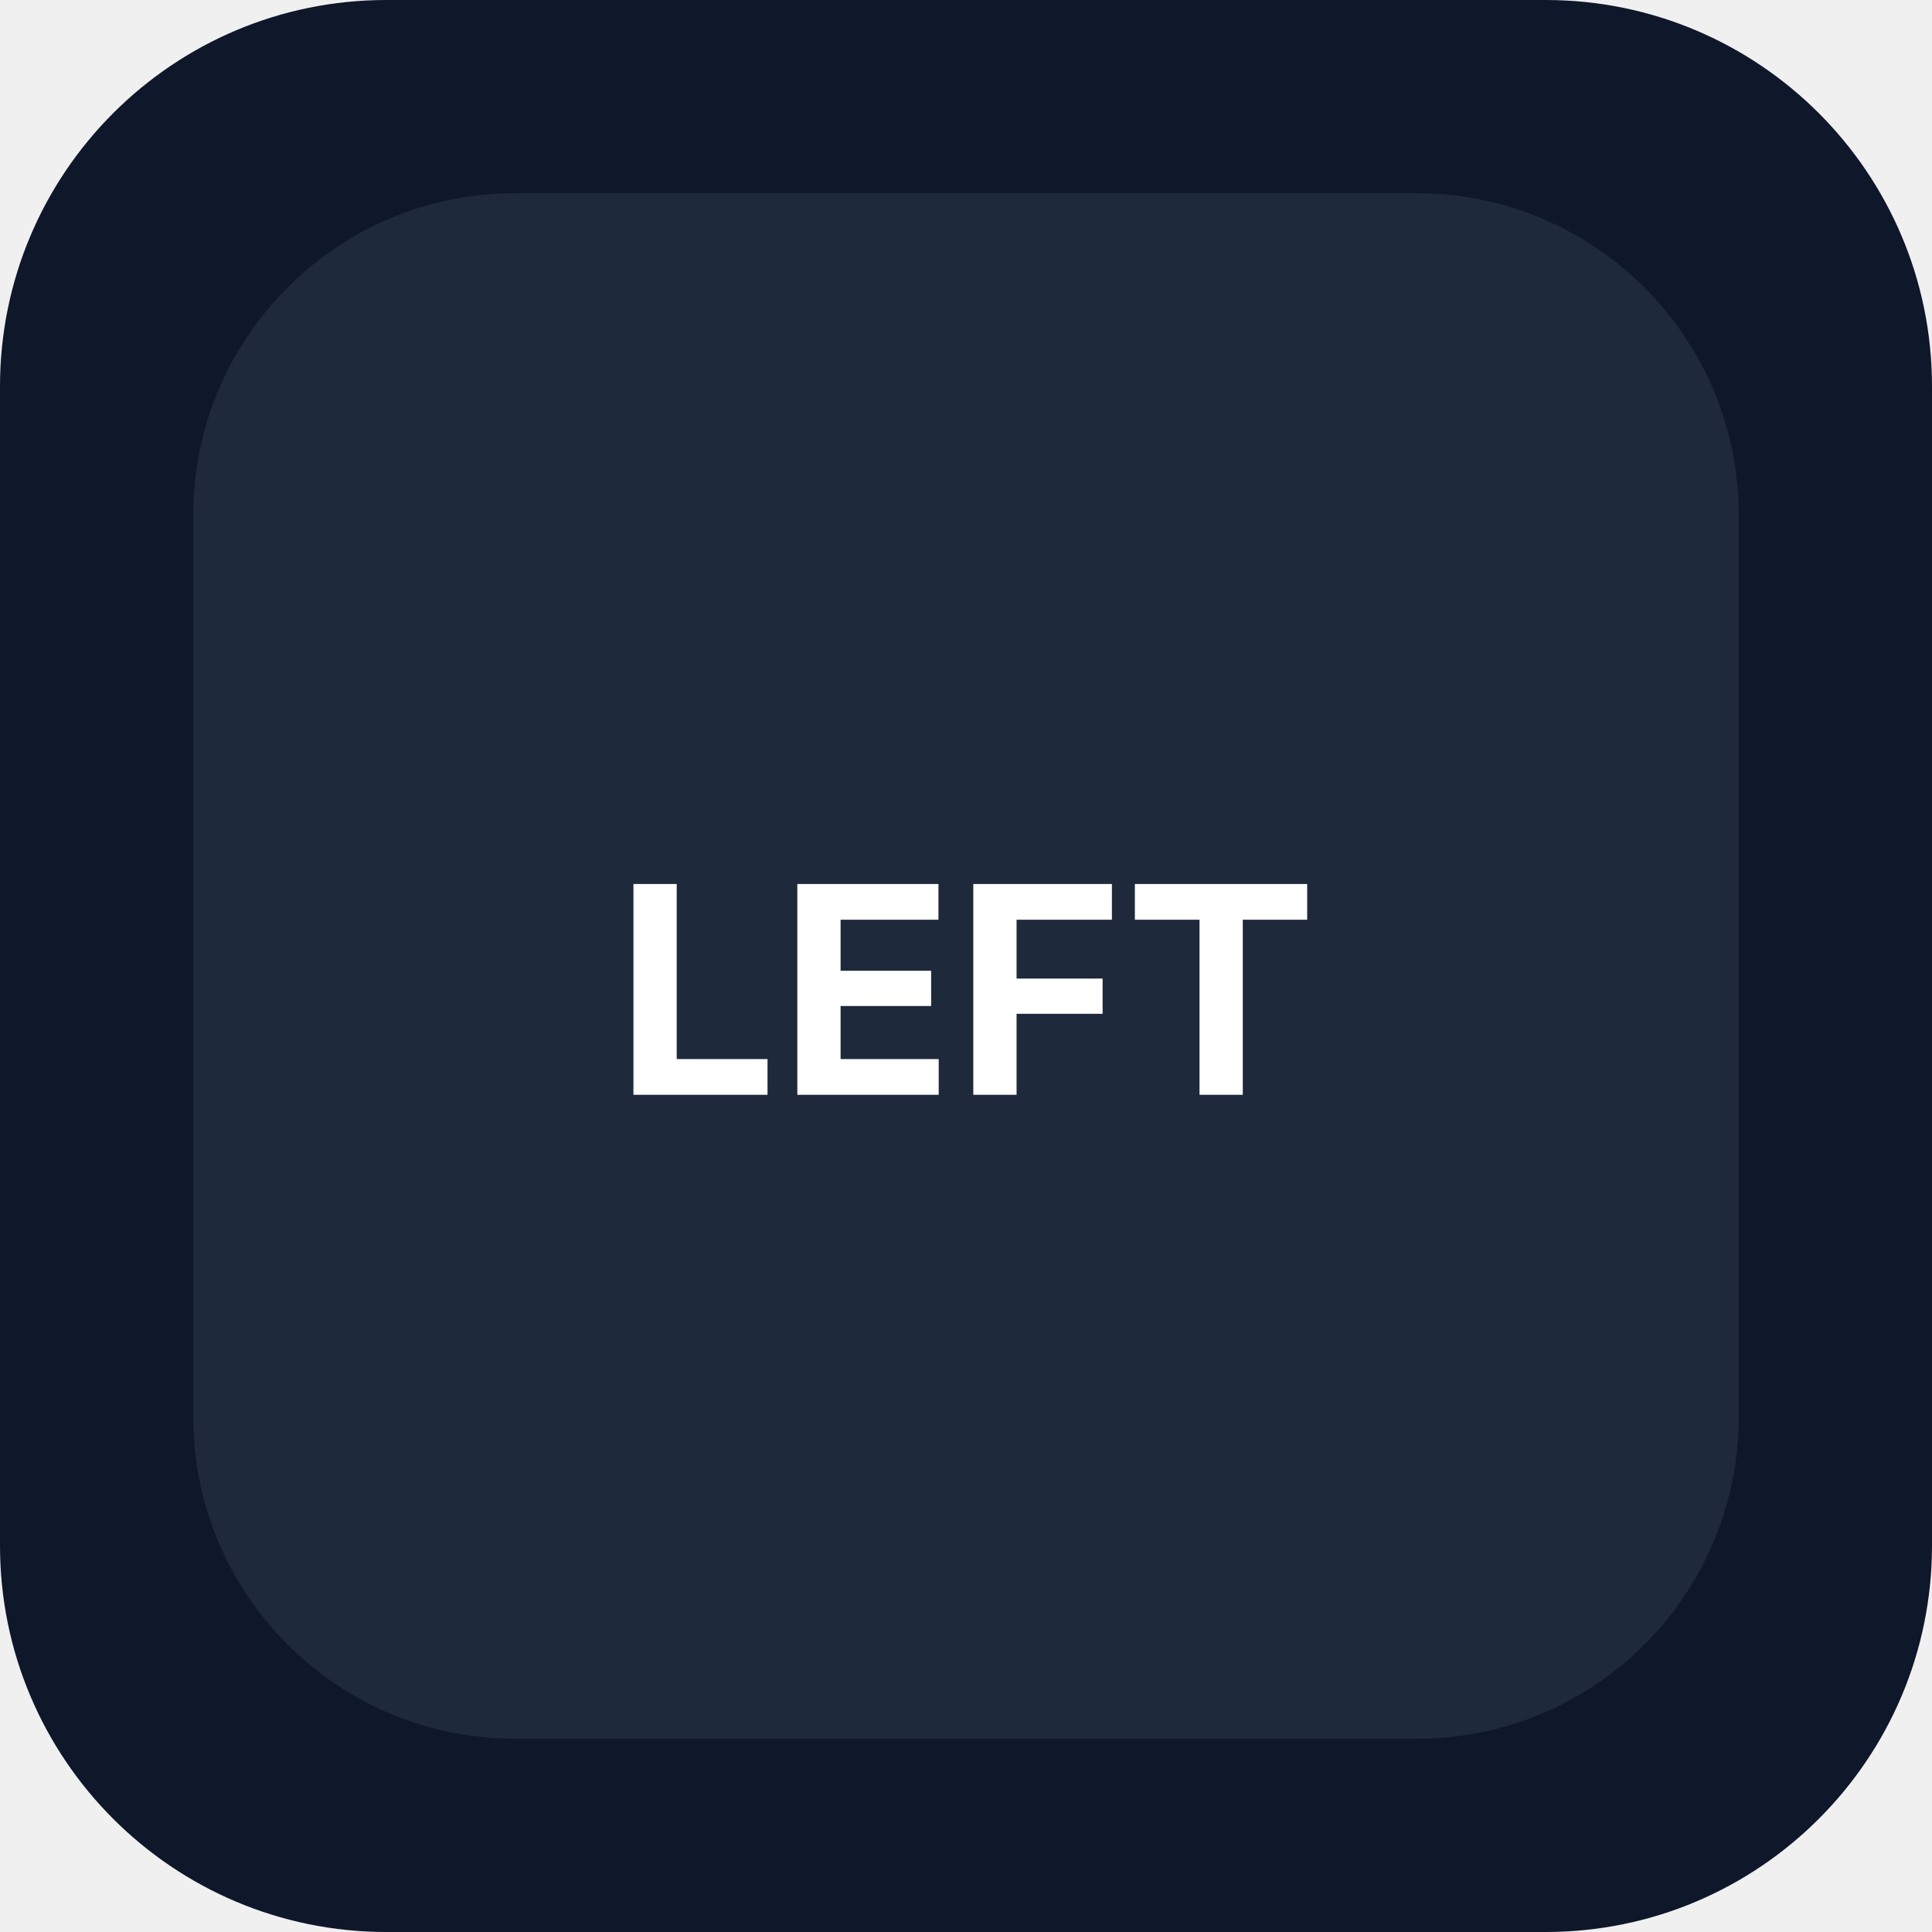
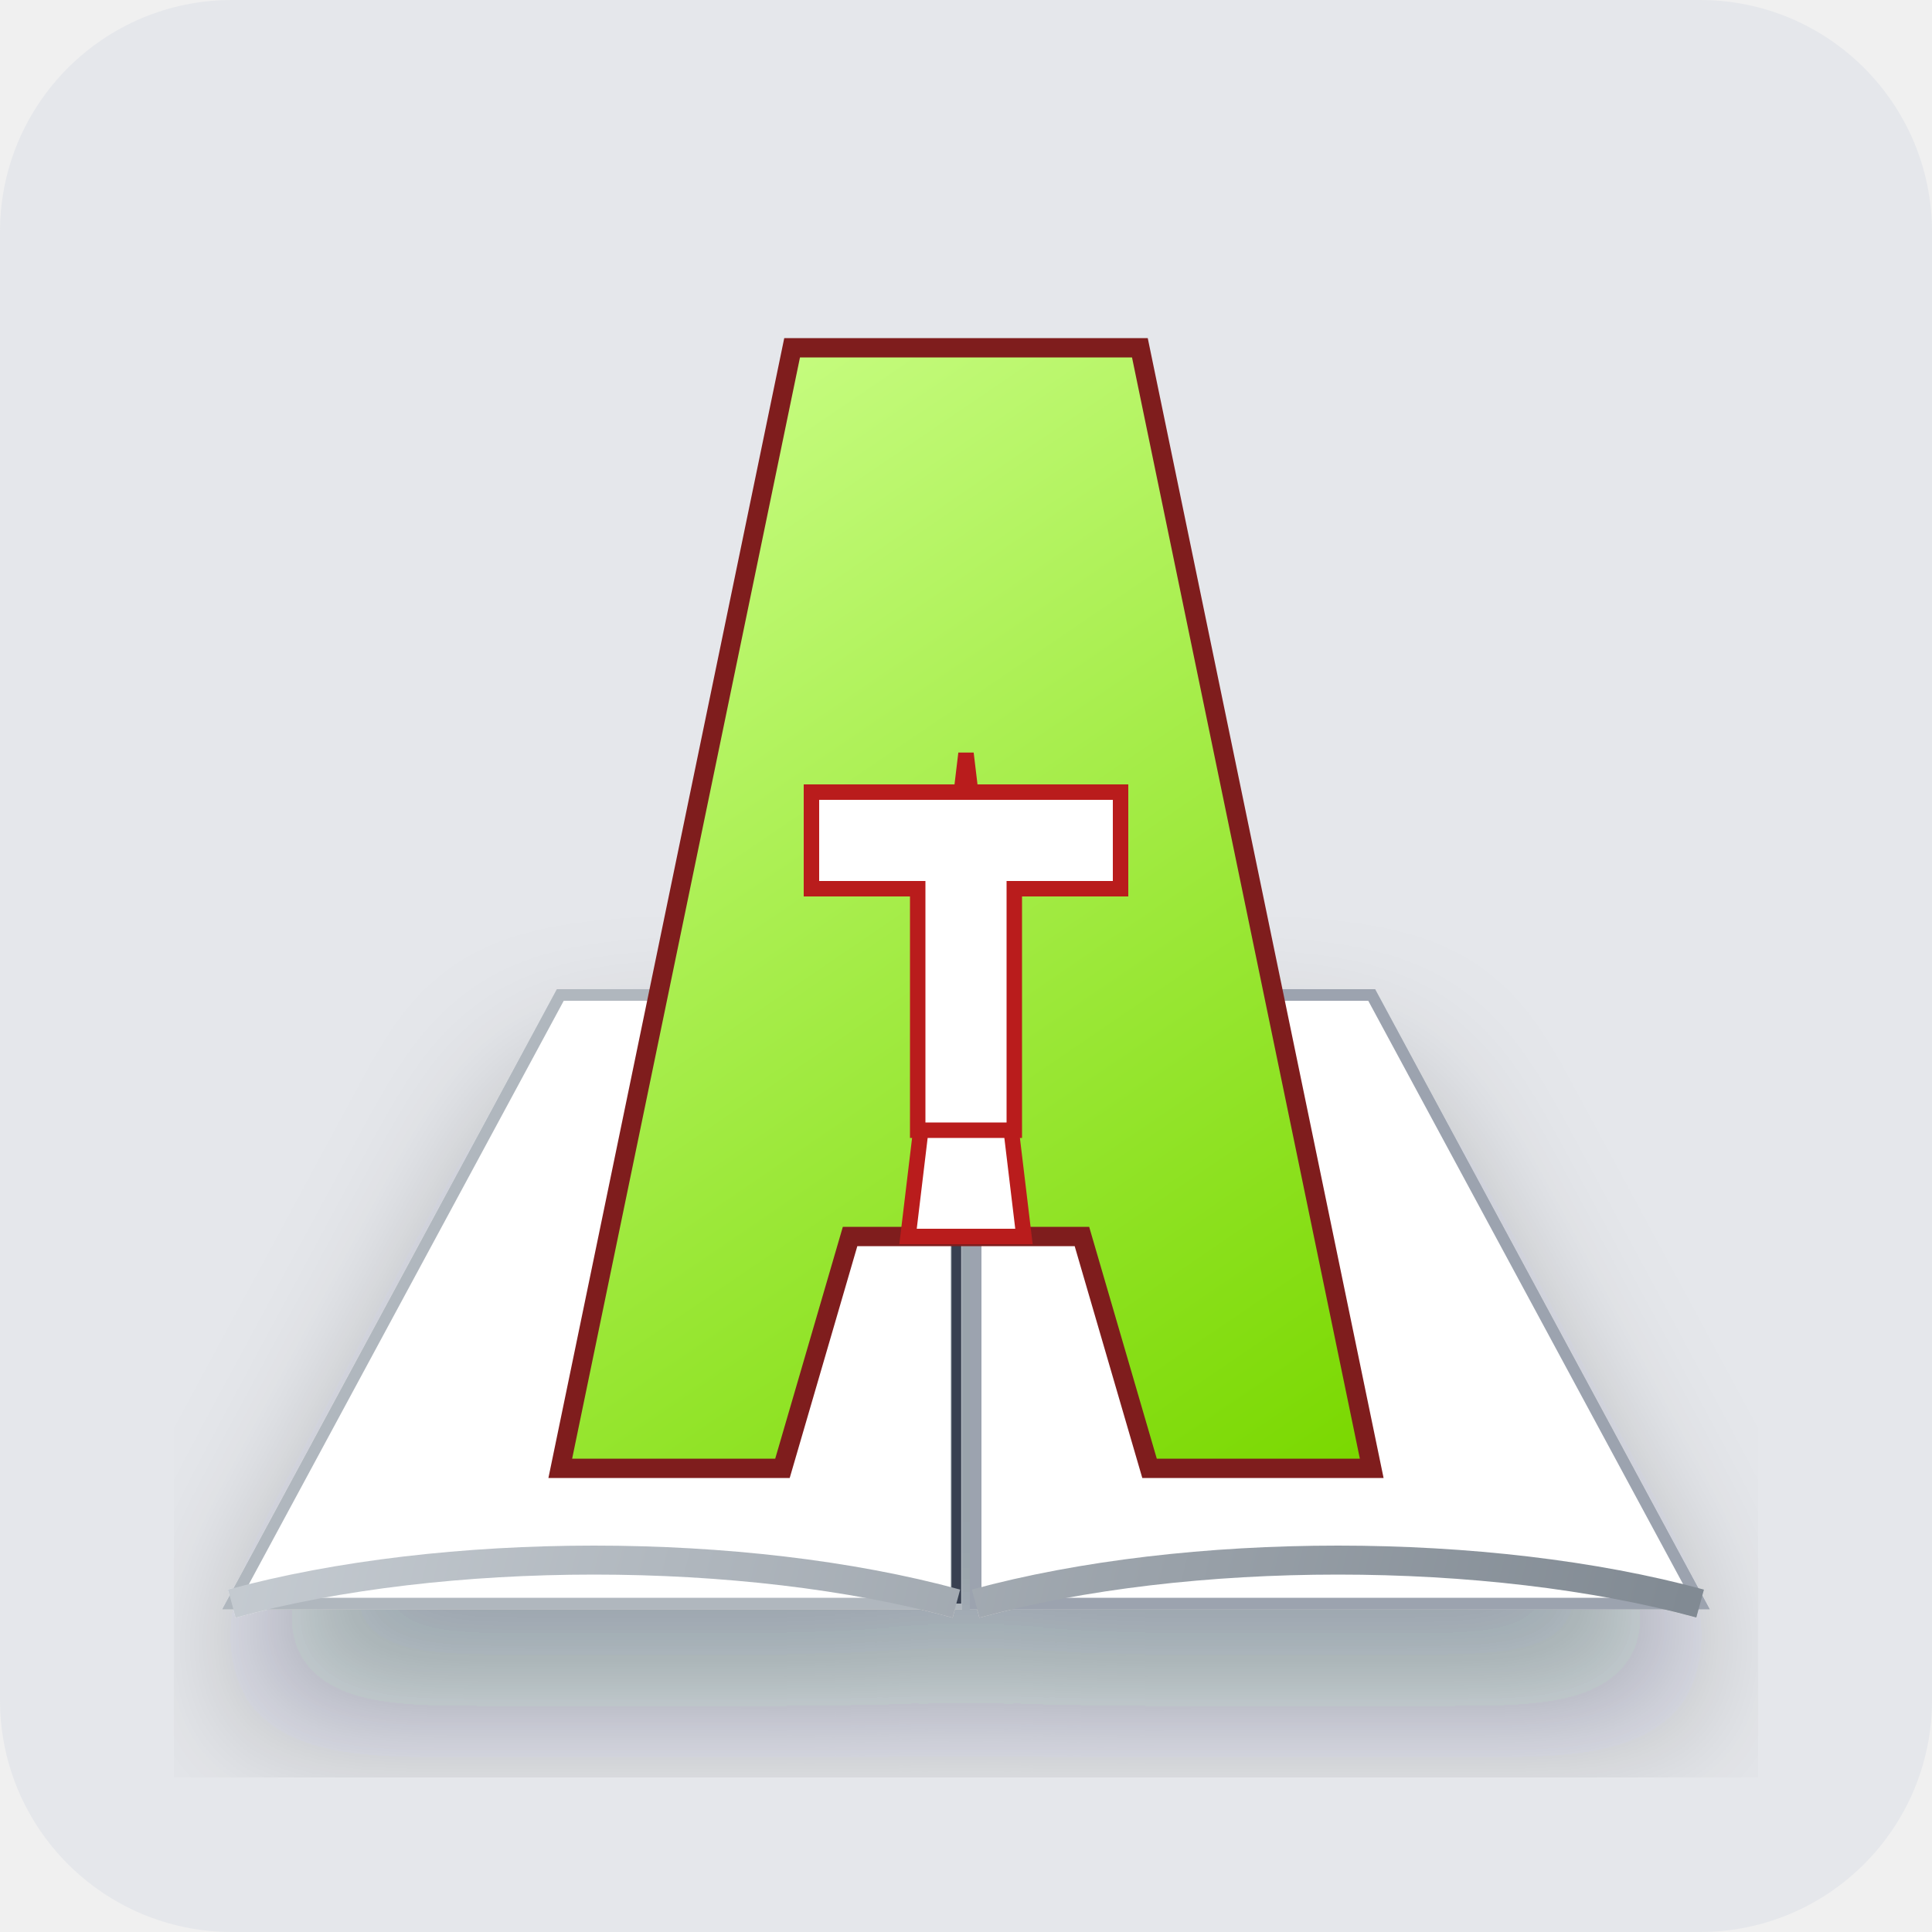
- <svg xmlns="http://www.w3.org/2000/svg" width="120" height="120" viewBox="0 0 120 120">
-   <rect width="120" height="120" rx="24" fill="#0f172a" />
-   <rect x="12" y="12" width="96" height="96" rx="20" fill="#1e293b" />
-   <text x="60" y="68" font-family="Inter, sans-serif" font-size="18" fill="#ffffff" text-anchor="middle" font-weight="700">LEFT</text>
+ <svg xmlns="http://www.w3.org/2000/svg" width="200" height="200" viewBox="0 0 200 200" fill="none">
+   <defs>
+     <linearGradient id="aGradient" x1="61" y1="36" x2="140" y2="152" gradientUnits="userSpaceOnUse">
+       <stop stop-color="#CCFF8A" />
+       <stop offset="1" stop-color="#7AD800" />
+     </linearGradient>
+     <linearGradient id="bookShade" x1="25" y1="135" x2="173" y2="172" gradientUnits="userSpaceOnUse">
+       <stop stop-color="#C7CDD3" />
+       <stop offset="1" stop-color="#818A93" />
+     </linearGradient>
+     <filter id="softShadow" x="18" y="53" width="164" height="131" filterUnits="userSpaceOnUse" color-interpolation-filters="sRGB">
+       <feDropShadow dx="0" dy="10" stdDeviation="8" flood-color="#111827" flood-opacity="0.34" />
+     </filter>
+   </defs>
+   <rect width="200" height="200" rx="24" fill="#E5E7EB" />
+   <g filter="url(#softShadow)">
+     <path d="M24 166L58 103H99V166H24Z" fill="white" stroke="#B0B7BE" stroke-width="1.2" />
+     <path d="M176 166L142 103H101V166H176Z" fill="white" stroke="#9CA3AF" stroke-width="1.2" />
+     <path d="M99 103V166" stroke="#374151" stroke-width="1" />
+     <path d="M24 166C46 160 77 160 99 166" stroke="url(#bookShade)" stroke-width="3" />
+     <path d="M176 166C154 160 123 160 101 166" stroke="url(#bookShade)" stroke-width="3" />
+   </g>
+   <path d="M58 152L82 36H118L142 152H119L112 128H88L81 152H58Z" fill="url(#aGradient)" stroke="#7F1D1D" stroke-width="2" />
+   <path d="M94 128L100 78L106 128H94Z" fill="white" stroke="#B91C1C" stroke-width="1.6" />
+   <path d="M84 82H116V92H105V117H95V92H84V82Z" fill="white" stroke="#B91C1C" stroke-width="1.6" />
</svg>
